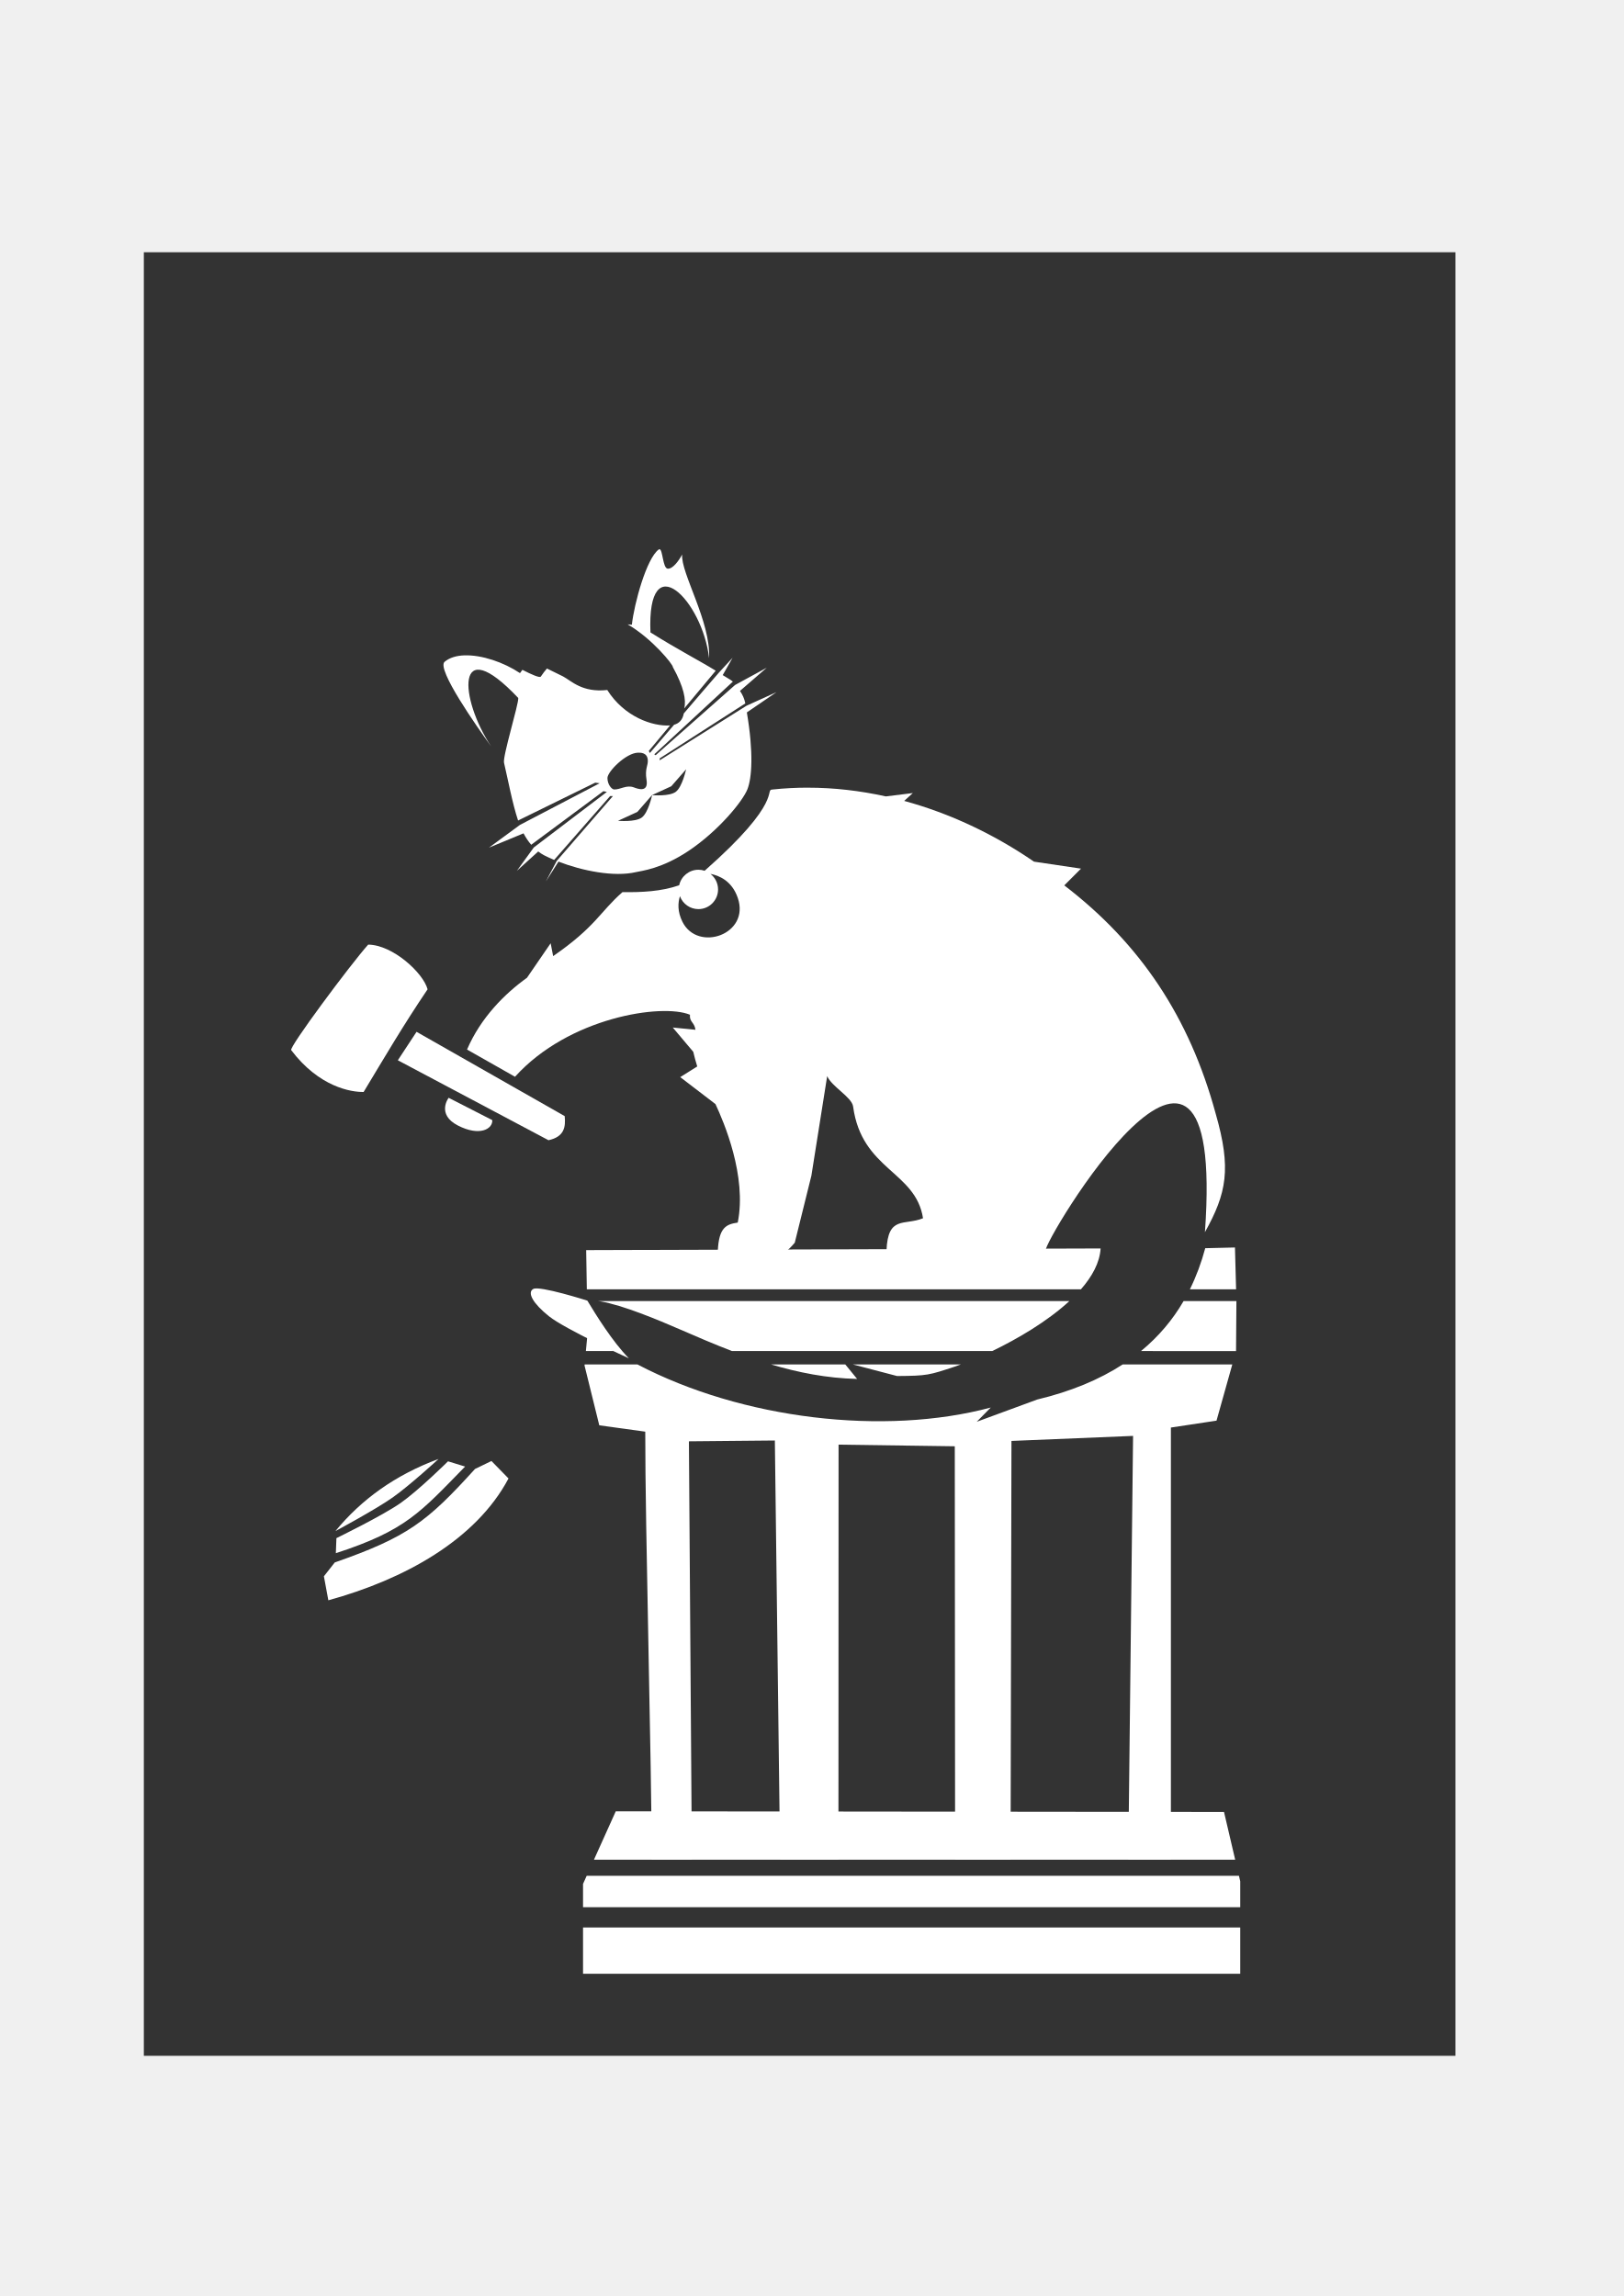
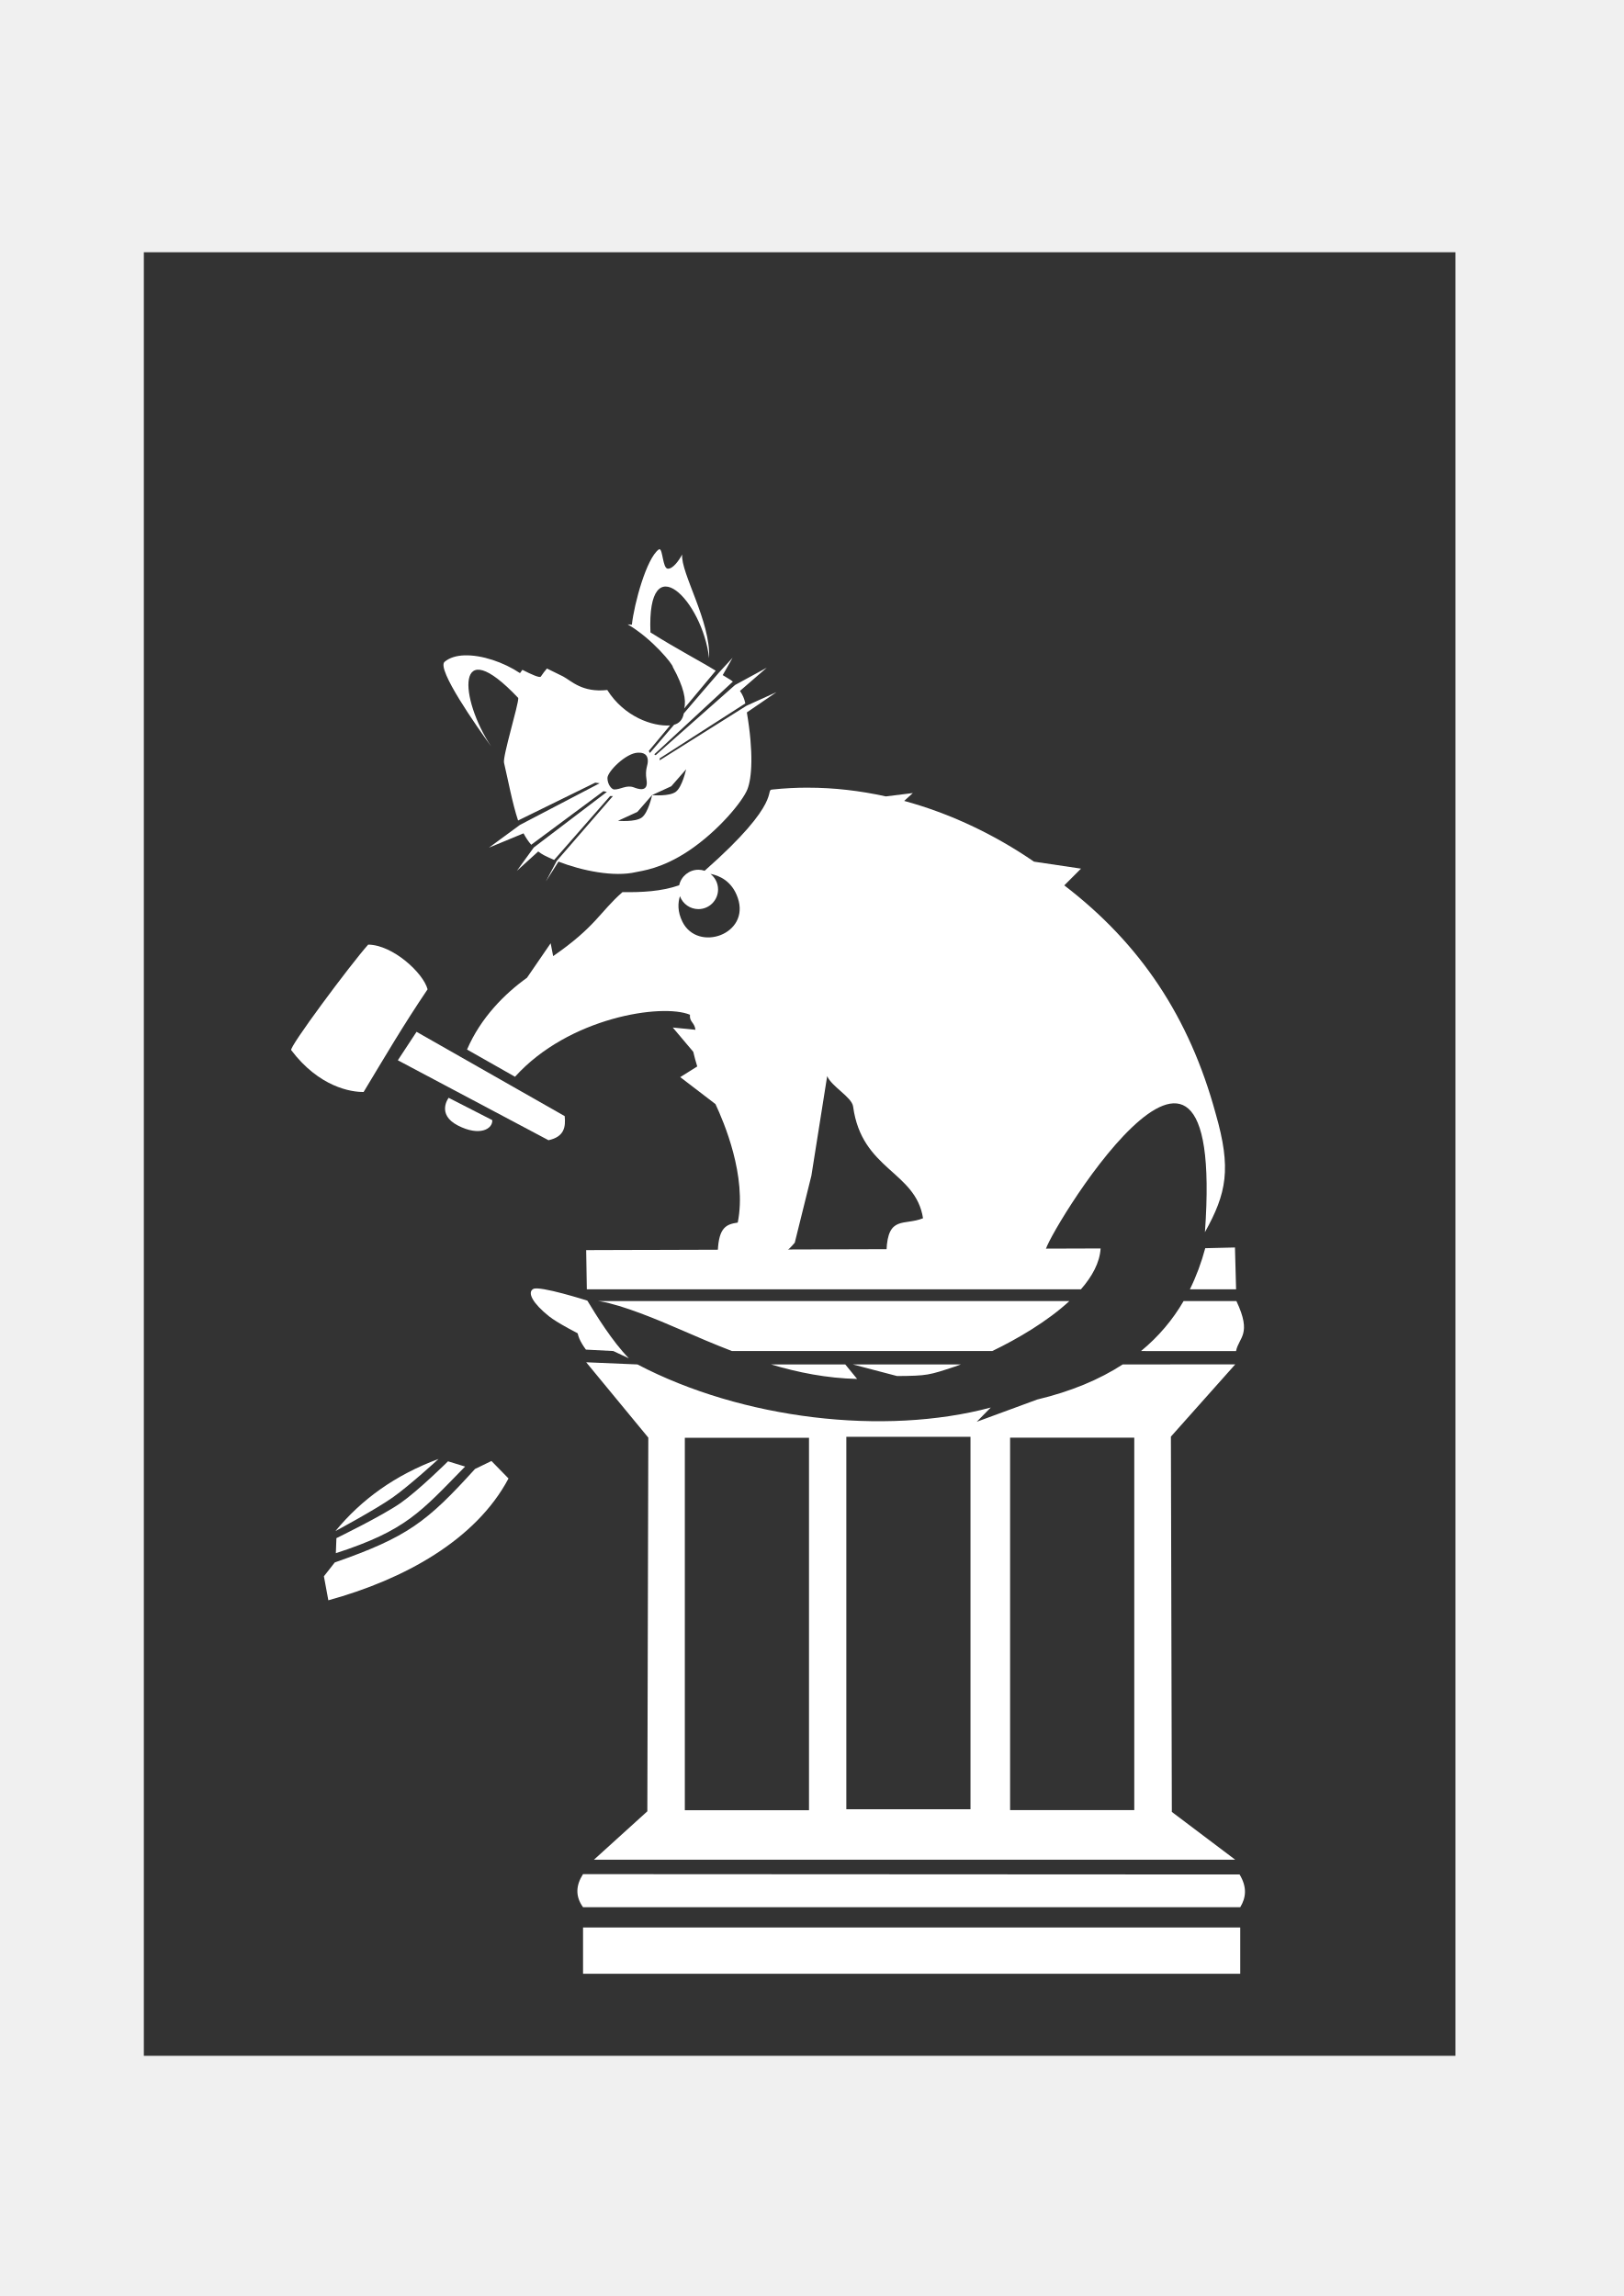
<svg xmlns="http://www.w3.org/2000/svg" width="210mm" height="297mm" viewBox="0 0 210 297" version="1.1" id="svg1">
  <defs id="defs1">
    </defs>
  <g id="layer1">
    <path id="rect12" style="fill:#333333;stroke:none;stroke-width:5.339;stroke-linecap:round;stroke-linejoin:round;stroke-dasharray:none" d="M 18.604,32.629 H 188.235 V 265.93 H 18.604 Z" />
    <path id="path1" style="fill:#ffffff;stroke:none;stroke-width:0.169;stroke-linecap:round;stroke-linejoin:round" d="m 85.287,71.044 c -0.029,9.29e-4 -0.06,0.014 -0.094,0.038 -1.577,1.153 -3.166,6.97 -3.472,9.732 -0.18,-0.023 -0.361,-0.03 -0.542,-0.049 3.156,1.834 5.896,5.223 5.841,5.517 1.411,2.565 1.761,4.264 1.472,5.36 l 4.074,-4.883 c -2.06,-1.277 -4.876,-2.713 -8.44,-4.952 -0.476,-11.424 6.735,-4.137 7.584,3.338 0.239,-4.718 -3.7,-11.062 -3.482,-13.417 -0.414,0.761 -1.195,1.887 -1.87,1.834 -0.653,-0.052 -0.633,-2.533 -1.07,-2.519 z M 60.052,84.774 c -1.02,0.038 -1.913,0.296 -2.55,0.834 -1.086,0.918 4.195,8.418 6.011,10.933 -4.084,-6.137 -4.736,-14.987 3.517,-6.251 0.054,0.813 -2.036,7.556 -1.843,8.377 0.526,2.232 1.071,5.222 1.818,7.47 l 9.979,-4.897 0.575,0.078 -10.315,5.39 -4.007,2.941 4.474,-1.852 c 0.286,0.543 0.615,1.038 0.992,1.478 l 9.34,-6.933 0.445,0.099 -9.452,7.186 -2.189,3.02 2.763,-2.505 c 0.233,0.178 0.477,0.343 0.742,0.483 0.343,0.181 0.912,0.438 1.319,0.611 l 7.241,-8.264 h 0.363 l -7.273,8.395 c 0.005,0.002 -1.396,2.641 -1.396,2.641 l 1.624,-2.553 c 3.044,1.181 7.18,2.028 10.033,1.355 0.682,-0.161 3.305,-0.407 6.818,-2.762 3.832,-2.568 6.978,-6.395 7.591,-7.964 0.57,-1.46 0.805,-4.708 -0.079,-9.929 l 3.837,-2.625 -3.88,1.76 -11.235,7.063 0.008,-0.254 11.07,-7.108 c -0.001,-0.006 -0.002,-0.011 -0.003,-0.017 -0.113,-0.589 -0.348,-1.111 -0.688,-1.6 l 3.465,-2.999 -4.1,2.233 -10.269,9.083 -0.177,-0.111 10.165,-9.412 C 94.475,87.902 93.858,87.592 93.471,87.329 l 1.275,-2.239 -1.778,1.93 c -0.015,-0.009 -4.532,5.272 -4.532,5.272 -0.151,0.817 -0.593,1.278 -1.251,1.458 l -3.134,3.654 -0.141,-0.265 2.753,-3.301 c -2.263,0.151 -5.927,-1.11 -8.125,-4.585 -3.245,0.368 -4.651,-1.189 -5.724,-1.758 l -2.075,-1.019 c -0.248,0.286 -0.506,0.611 -0.794,1.043 -0.131,0.197 -1.132,-0.232 -2.382,-0.872 -0.102,0.142 -0.214,0.278 -0.311,0.424 -2.095,-1.4 -4.956,-2.379 -7.201,-2.295 z m 22.467,12.589 c 0.284,-0.004 1.18,-0.043 1.262,0.927 0.065,0.771 -0.405,1.091 -0.162,2.588 0.281,1.728 -1.2,1.14 -1.637,0.976 -0.959,-0.361 -1.724,0.289 -2.555,0.267 -0.31,-0.008 -0.862,-0.64 -0.864,-1.478 -0.002,-0.839 2.421,-3.259 3.955,-3.28 z m 6.217,2.149 c 0,0 -0.489,2.285 -1.334,2.914 -0.819,0.61 -2.933,0.442 -3.062,0.431 -0.028,0.13 -0.509,2.28 -1.329,2.89 -0.845,0.629 -3.086,0.43 -3.086,0.43 l 2.507,-1.15 1.893,-2.17 c -6.27e-4,-5e-5 -0.009,-5.1e-4 -0.009,-5.1e-4 l 0.017,-0.008 0.012,-0.015 -0.002,0.01 2.479,-1.138 z" />
    <path id="path7" style="fill:#ffffff;stroke:none;stroke-width:0.297;stroke-linecap:round;stroke-linejoin:round" d="m 104.486,101.887 c -1.532,6.8e-4 -3.062,0.08 -4.588,0.243 -1.07,0.03 1.557,1.415 -8.767,10.508 -0.26,-0.087 -0.532,-0.132 -0.807,-0.132 -1.196,0.003 -2.229,0.839 -2.482,2.008 -2.337,0.811 -4.851,0.919 -7.335,0.888 -2.935,2.571 -3.438,4.458 -8.966,8.275 l -0.322,-1.662 -3.061,4.463 c -2.83,2.026 -5.969,5.129 -7.754,9.286 l 6.205,3.52 c 6.95,-7.706 19.035,-9.519 22.626,-8.021 -0.093,0.946 0.583,0.956 0.712,1.945 l -2.935,-0.292 2.65,3.139 c 0.147,0.627 0.316,1.259 0.515,1.897 l -2.199,1.379 4.557,3.488 c 1.072,2.291 4.089,9.317 2.88,15.328 -1.417,0.216 -2.457,0.553 -2.578,3.709 1.341,0 2.12,-0.01 3.654,-0.019 0.143,0.079 0.268,0.167 0.431,0.234 2.854,0.661 3.871,1.051 5.868,-1.32 l 2.151,-8.674 2.041,-12.878 c 0.583,1.371 3.189,2.716 3.354,3.933 1.115,8.243 8.086,8.338 9.043,14.455 -2.411,0.99 -4.549,-0.416 -4.726,4.195 2.313,0 14.839,-0.03 20.592,-0.03 -0.521,-0.793 23.356,-40.823 20.593,-2.362 2.803,-5.043 3.445,-8.198 1.391,-15.331 -3.387,-12.468 -9.739,-21.993 -19.58,-29.53 l 2.163,-2.167 -6.081,-0.903 c -5.2,-3.568 -10.896,-6.254 -16.791,-7.857 l 1.12,-1.016 -3.492,0.433 c -3.33,-0.734 -6.707,-1.131 -10.082,-1.129 z m -12.604,11.153 c 1.116,0.209 2.779,0.894 3.537,3.104 1.626,4.739 -5.175,7.062 -7.152,3.103 -0.659,-1.319 -0.599,-2.445 -0.328,-3.323 0.365,1.003 1.318,1.672 2.385,1.675 1.406,6e-5 2.546,-1.14 2.546,-2.546 -3.59e-4,-0.788 -0.366,-1.531 -0.989,-2.013 z" />
-     <path id="path9" style="fill:#ffffff;stroke:none;stroke-width:0.412;stroke-linecap:round;stroke-linejoin:round" d="m 159.723,161.369 -3.844,0.092 c -0.503,1.878 -1.164,3.652 -1.985,5.317 h 5.974 z m -17.378,0.125 -66.532,0.216 0.084,5.069 h 63.905 c 1.461,-1.677 2.435,-3.461 2.544,-5.285 z m -65,6.807 c 0.102,0.013 0.198,0.018 0.302,0.035 2.903,0.493 7.418,2.375 10.375,3.664 2.129,0.928 4.347,1.88 6.646,2.766 h 33.663 c 3.293,-1.587 7.139,-3.846 9.974,-6.465 z m 75.734,0 c -1.413,2.432 -3.235,4.595 -5.507,6.465 l 12.289,0.006 0.049,-6.472 z m -77.088,4.17 -0.215,2.295 h 3.623 c -1.18,-0.728 -2.33,-1.483 -3.407,-2.295 z m -0.378,4.026 -0.013,0.143 1.908,7.732 5.946,0.821 c -0.019,12.329 0.832,42.983 0.83,55.326 h 5.2 l -0.385,-54.077 11.116,-0.105 0.681,54.182 h 7.542 l 0.017,-53.646 15.031,0.211 0.042,53.435 h 7.174 l 0.114,-54.127 15.729,-0.65 -0.621,54.777 h 5.512 v -55.859 l 5.9,-0.891 2.042,-7.271 h -14.175 c -3.007,1.951 -6.656,3.486 -11.056,4.539 l -7.821,2.876 1.811,-1.84 c -13.763,3.684 -32.147,1.524 -45.692,-5.575 z m 24.109,0 c 3.499,1.041 7.192,1.784 11.133,1.875 l -1.532,-1.875 z m 10.579,0 5.719,1.499 c 3.946,-0.027 4.134,-0.117 7.489,-1.223 0.225,-0.074 0.505,-0.182 0.761,-0.275 z" />
+     <path id="path9" style="fill:#ffffff;stroke:none;stroke-width:0.412;stroke-linecap:round;stroke-linejoin:round" d="m 159.723,161.369 -3.844,0.092 c -0.503,1.878 -1.164,3.652 -1.985,5.317 h 5.974 z m -17.378,0.125 -66.532,0.216 0.084,5.069 h 63.905 c 1.461,-1.677 2.435,-3.461 2.544,-5.285 z m 17.564,6.807 -6.83,5.1e-4 c -1.413,2.432 -3.235,4.595 -5.507,6.465 l 12.289,0.006 c 0.352,-1.803 2.103,-2.131 0.049,-6.472 z m -82.564,5.1e-4 c 0.102,0.013 0.198,0.018 0.302,0.035 2.903,0.493 7.418,2.375 10.375,3.664 2.129,0.928 4.347,1.88 6.646,2.766 h 33.663 c 3.293,-1.587 7.139,-3.846 9.974,-6.465 z m -1.569,6.278 3.623,0.188 c -1.18,-0.728 -2.699,-5.542 -3.776,-6.354 -1.26,2.976 -1.394,4.041 0.154,6.166 z m 0.038,1.638 8.034,9.748 -0.125,48.337 -6.903,6.258 h 82.932 l -8.194,-6.179 -0.121,-48.548 8.324,-9.346 -14.557,0.01 c -3.007,1.951 -6.656,3.486 -11.056,4.539 l -7.821,2.876 1.811,-1.84 c -13.763,3.684 -32.147,1.524 -45.692,-5.575 z m 23.908,0.281 c 3.499,1.041 7.192,1.784 11.133,1.875 l -1.532,-1.875 z m 10.579,0 5.719,1.499 c 3.946,-0.027 4.134,-0.117 7.489,-1.223 0.225,-0.074 0.505,-0.182 0.761,-0.275 z m -0.842,9.359 h 16.059 v 48.178 h -16.059 z m 21.181,0.11 h 16.06 v 48.179 h -16.06 z m -42.067,0.016 H 104.632 V 234.161 H 88.572 Z m -13.169,56.447 c -0.914,1.426 -1.029,2.851 0.004,4.277 H 160.405 c 0.736,-1.212 0.923,-2.567 -0.084,-4.233 z m 0.004,6.903 v 5.987 H 160.405 v -5.987 z" />
    <path id="path10" style="fill:#ffffff;stroke:none;stroke-width:1.054;stroke-linecap:round;stroke-linejoin:round;stroke-dasharray:none" d="m 47.618,122.192 c -2.263,2.529 -10.364,13.417 -9.95,13.655 3.609,4.77 7.754,5.434 9.362,5.405 2.694,-4.465 5.091,-8.575 8.271,-13.28 -0.559,-2.117 -4.495,-5.748 -7.682,-5.78 z m 6.257,11.28 -2.421,3.68 19.486,10.341 c 2.055,-0.45 2.23,-1.716 2.095,-3.116 z" />
    <path style="fill:#ffffff;stroke:none;stroke-width:1.054;stroke-linecap:round;stroke-linejoin:round;stroke-dasharray:none" d="m 58.027,142.006 c -0.011,0.007 -1.621,2.132 1.192,3.583 2.813,1.451 4.524,0.449 4.449,-0.695 z" id="path12" />
    <path style="fill:#ffffff;stroke:none;stroke-width:0.4;stroke-linecap:round;stroke-linejoin:round;stroke-dasharray:none" d="m 75.964,168.244 c 1.131,1.867 3.23,5.278 5.37,7.462 0,0 -8.245,-3.771 -10.333,-5.44 -2.088,-1.669 -2.845,-3.072 -2.034,-3.532 0.811,-0.46 6.997,1.51 6.997,1.51 z" id="path11" />
-     <path id="path5" style="fill:#ffffff;stroke-width:0.893;stroke-linecap:round;stroke-linejoin:round" d="M 79.64 234.302 L 76.819 240.561 L 159.751 240.561 L 158.306 234.385 L 79.64 234.302 z M 75.879 242.646 L 75.407 243.693 L 75.407 246.706 L 160.405 246.706 L 160.405 243.358 L 160.238 242.646 L 75.879 242.646 z M 75.407 249.332 L 75.407 255.319 L 160.405 255.319 L 160.405 249.332 L 75.407 249.332 z " />
    <path id="path16" style="fill:#ffffff;stroke:none;stroke-width:0.893;stroke-linecap:round;stroke-linejoin:round" d="m 57.945,189.03 c 0,0 -3.786,3.751 -6.137,5.396 -2.351,1.644 -8.298,4.542 -8.298,4.542 l -0.073,1.946 c 9.074,-2.954 10.923,-5.283 16.713,-11.204 l 0.023,0.004 z m -1.222,-0.308 c -5.618,2.079 -9.991,5.25 -13.338,9.33 0,0 5.185,-2.782 7.409,-4.352 2.224,-1.57 5.929,-4.978 5.929,-4.978 z m 6.838,0.266 -2.127,1.032 c -6.222,6.866 -8.728,8.801 -18.137,12.092 l -1.405,1.79 0.574,3.104 c 9.777,-2.685 19.07,-7.784 23.302,-15.758 z" />
  </g>
</svg>
